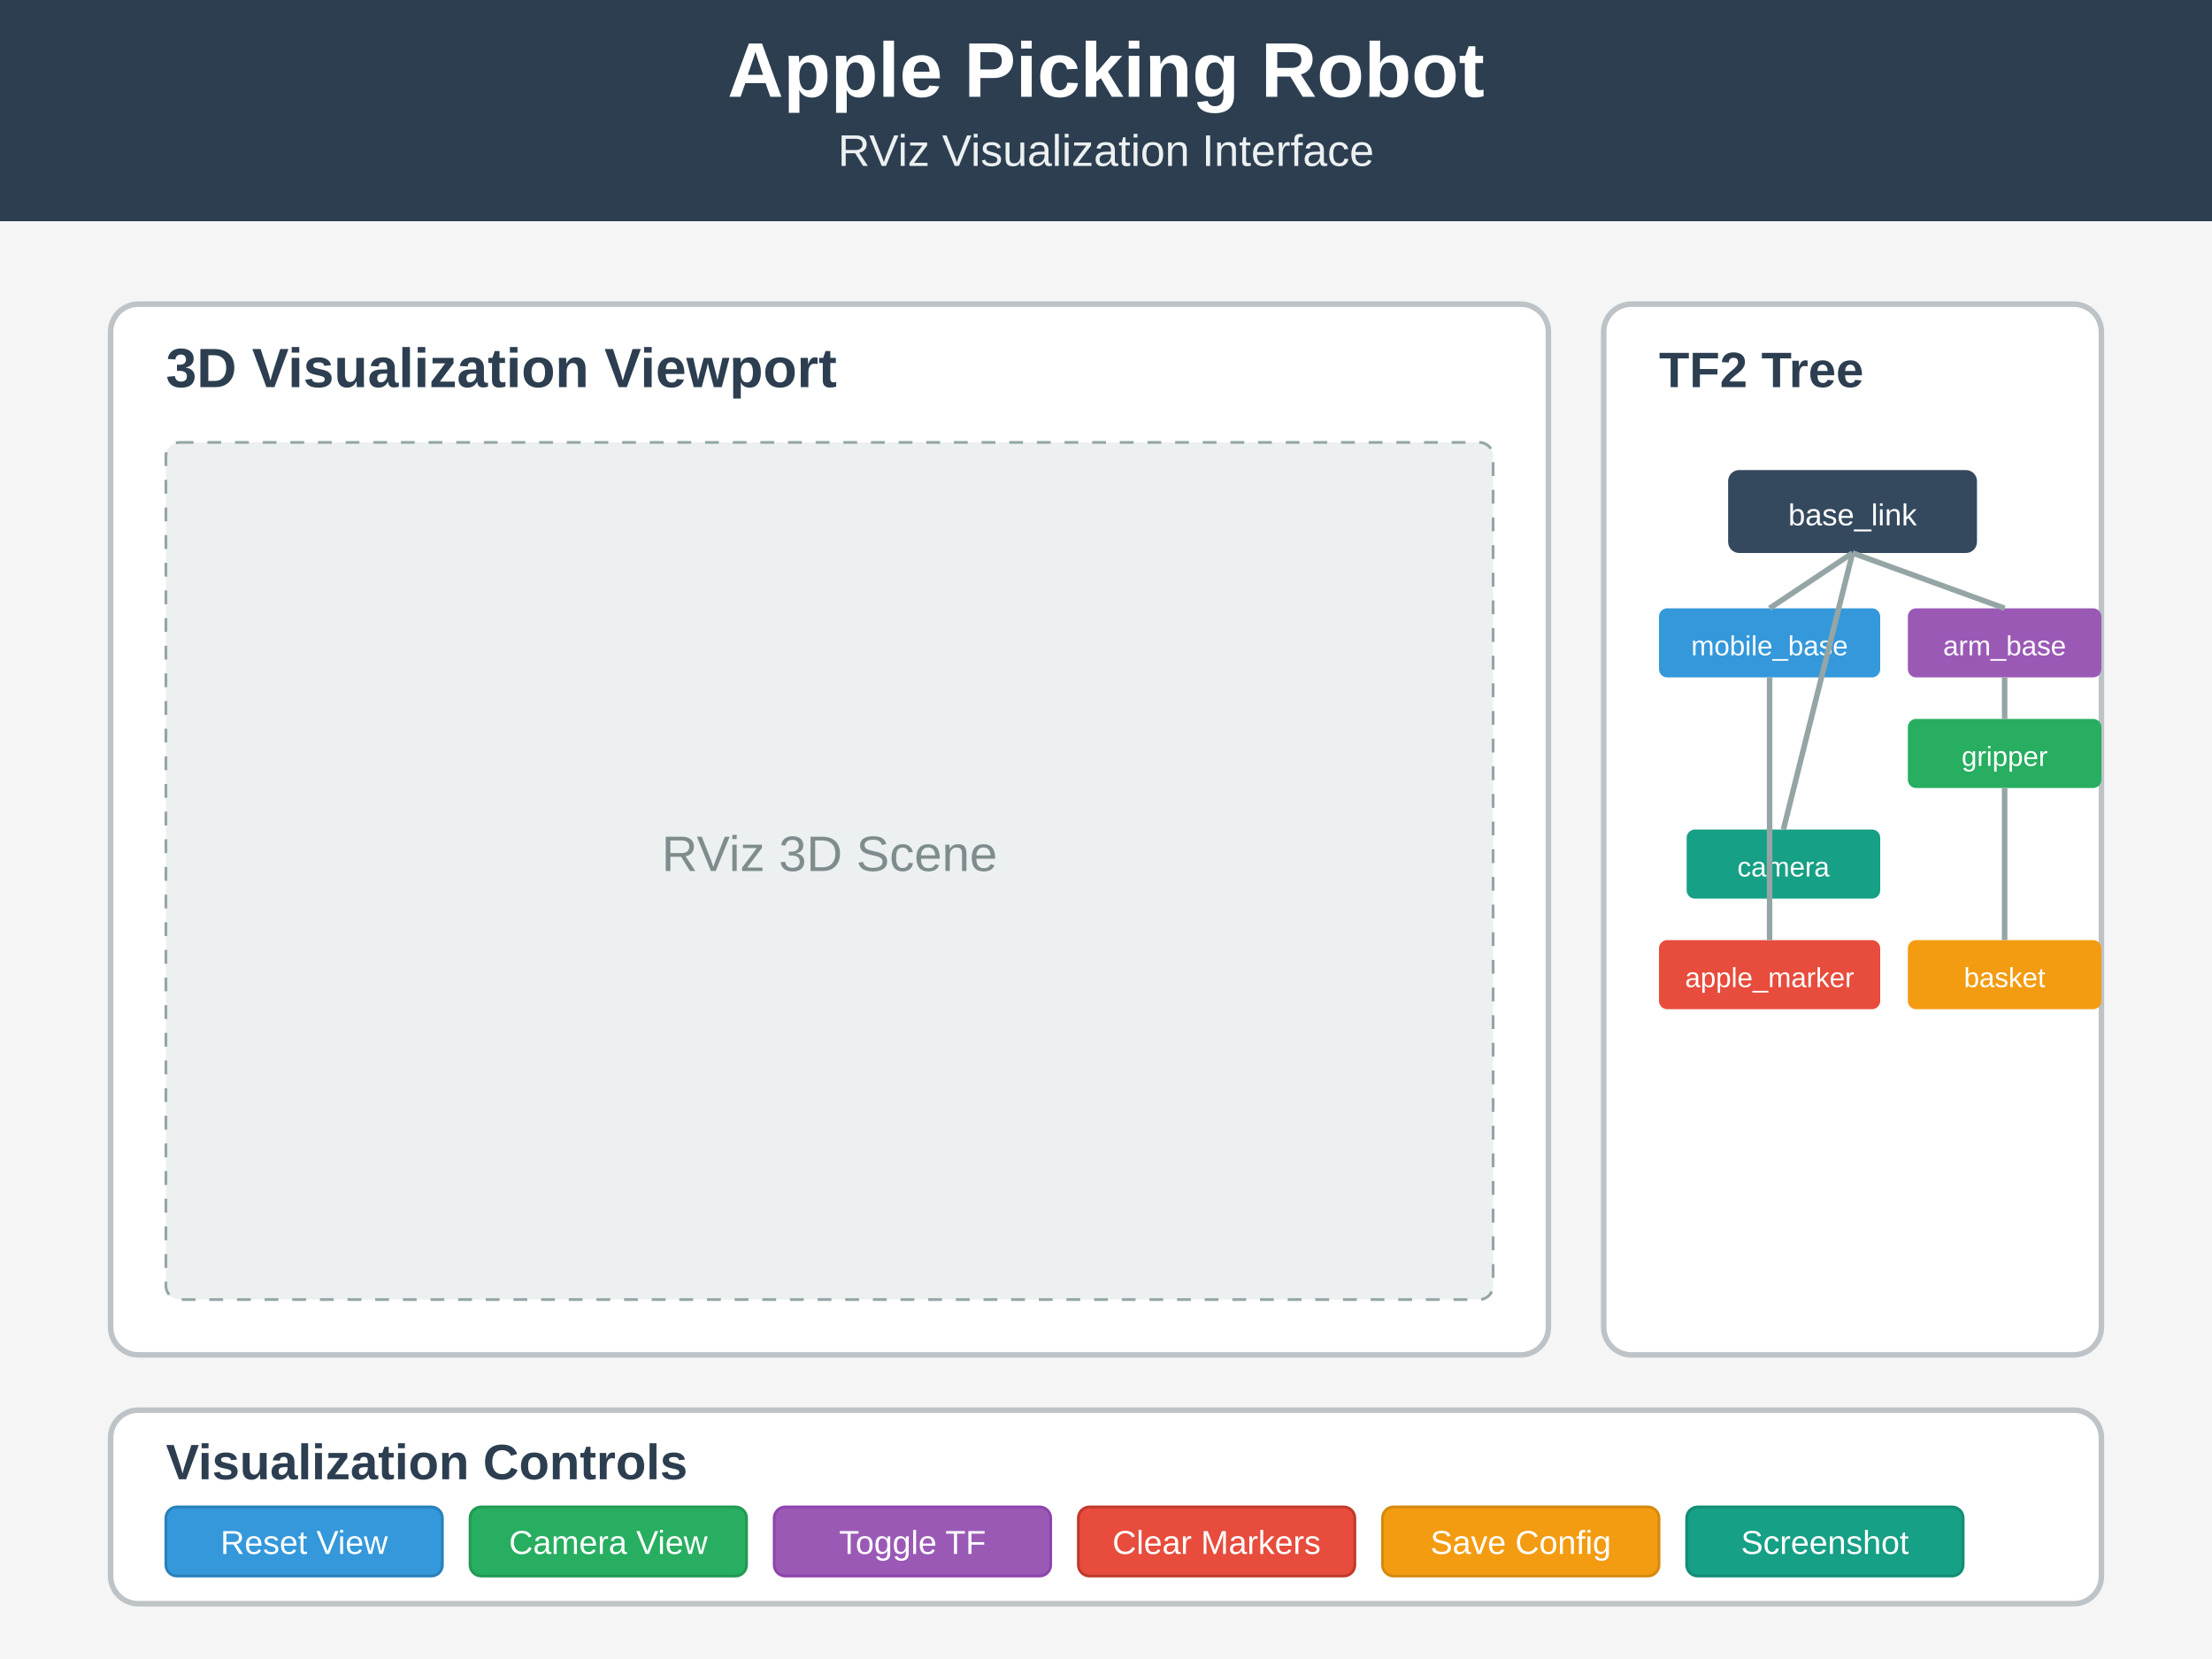
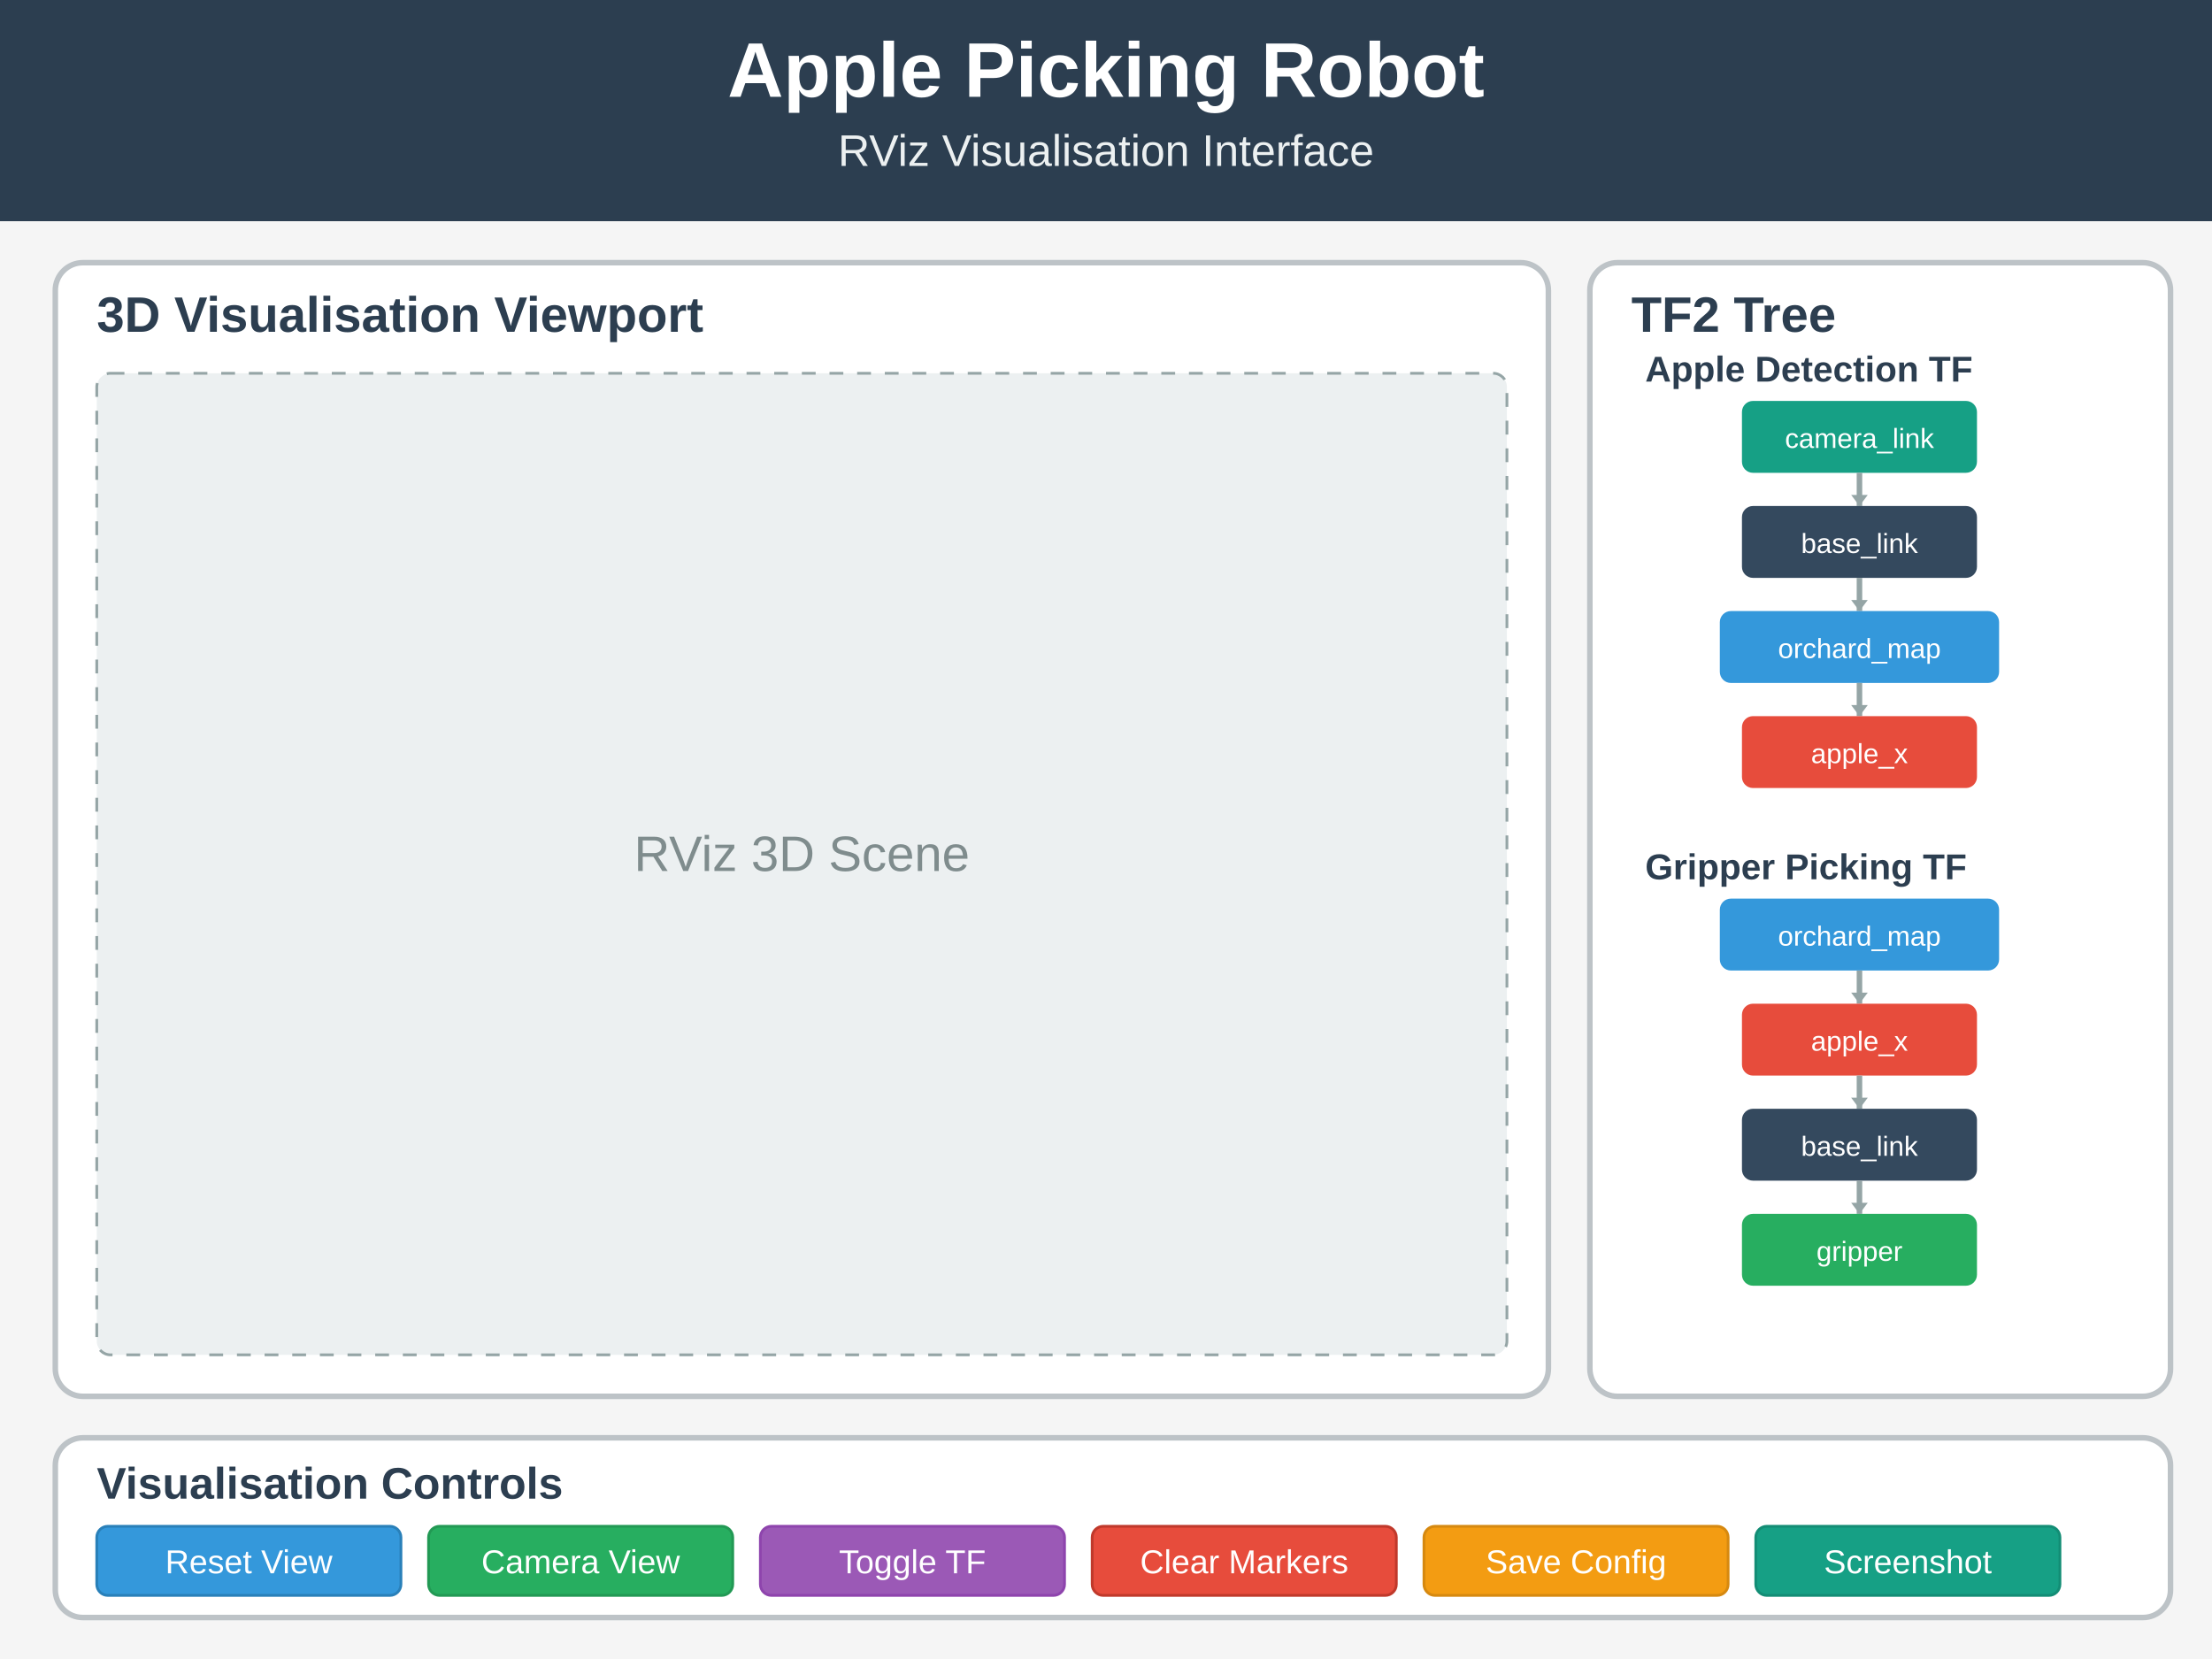
<svg xmlns="http://www.w3.org/2000/svg" viewBox="0 0 800 600">
  <rect width="800" height="600" fill="#f5f5f5" />
  <rect width="800" height="80" fill="#2c3e50" />
  <text x="400" y="35" font-family="Arial, sans-serif" font-size="28" font-weight="bold" fill="white" text-anchor="middle">Apple Picking Robot</text>
-   <text x="400" y="60" font-family="Arial, sans-serif" font-size="16" fill="#ecf0f1" text-anchor="middle">RViz Visualization Interface</text>
-   <rect x="40" y="110" width="520" height="380" rx="10" fill="white" stroke="#bdc3c7" stroke-width="2" />
-   <text x="60" y="140" font-family="Arial, sans-serif" font-size="20" font-weight="bold" fill="#2c3e50">3D Visualization Viewport</text>
-   <rect x="60" y="160" width="480" height="310" rx="5" fill="#ecf0f1" stroke="#95a5a6" stroke-width="1" stroke-dasharray="5,5" />
-   <text x="300" y="315" font-family="Arial, sans-serif" font-size="18" fill="#7f8c8d" text-anchor="middle">RViz 3D Scene</text>
-   <rect x="580" y="110" width="180" height="380" rx="10" fill="white" stroke="#bdc3c7" stroke-width="2" />
-   <text x="600" y="140" font-family="Arial, sans-serif" font-size="18" font-weight="bold" fill="#2c3e50">TF2 Tree</text>
+   <text x="400" y="60" font-family="Arial, sans-serif" font-size="16" fill="#ecf0f1" text-anchor="middle">RViz Visualisation Interface</text>
+   <rect x="20" y="95" width="540" height="410" rx="10" fill="white" stroke="#bdc3c7" stroke-width="2" />
+   <text x="35" y="120" font-family="Arial, sans-serif" font-size="18" font-weight="bold" fill="#2c3e50">3D Visualisation Viewport</text>
+   <rect x="35" y="135" width="510" height="355" rx="5" fill="#ecf0f1" stroke="#95a5a6" stroke-width="1" stroke-dasharray="5,5" />
+   <text x="290" y="315" font-family="Arial, sans-serif" font-size="18" fill="#7f8c8d" text-anchor="middle">RViz 3D Scene</text>
+   <rect x="575" y="95" width="210" height="410" rx="10" fill="white" stroke="#bdc3c7" stroke-width="2" />
+   <text x="590" y="120" font-family="Arial, sans-serif" font-size="18" font-weight="bold" fill="#2c3e50">TF2 Tree</text>
  <g>
-     <rect x="625" y="170" width="90" height="30" rx="4" fill="#34495e" />
-     <text x="670" y="190" font-family="Arial, sans-serif" font-size="11" fill="white" text-anchor="middle">base_link</text>
-     <rect x="600" y="220" width="80" height="25" rx="3" fill="#3498db" />
-     <text x="640" y="237" font-family="Arial, sans-serif" font-size="10" fill="white" text-anchor="middle">mobile_base</text>
-     <rect x="690" y="220" width="70" height="25" rx="3" fill="#9b59b6" />
-     <text x="725" y="237" font-family="Arial, sans-serif" font-size="10" fill="white" text-anchor="middle">arm_base</text>
-     <rect x="690" y="260" width="70" height="25" rx="3" fill="#27ae60" />
-     <text x="725" y="277" font-family="Arial, sans-serif" font-size="10" fill="white" text-anchor="middle">gripper</text>
-     <rect x="610" y="300" width="70" height="25" rx="3" fill="#16a085" />
-     <text x="645" y="317" font-family="Arial, sans-serif" font-size="10" fill="white" text-anchor="middle">camera</text>
-     <rect x="600" y="340" width="80" height="25" rx="3" fill="#e74c3c" />
-     <text x="640" y="357" font-family="Arial, sans-serif" font-size="10" fill="white" text-anchor="middle">apple_marker</text>
-     <rect x="690" y="340" width="70" height="25" rx="3" fill="#f39c12" />
-     <text x="725" y="357" font-family="Arial, sans-serif" font-size="10" fill="white" text-anchor="middle">basket</text>
-     <line x1="670" y1="200" x2="640" y2="220" stroke="#95a5a6" stroke-width="2" />
-     <line x1="670" y1="200" x2="725" y2="220" stroke="#95a5a6" stroke-width="2" />
-     <line x1="725" y1="245" x2="725" y2="260" stroke="#95a5a6" stroke-width="2" />
-     <line x1="670" y1="200" x2="645" y2="300" stroke="#95a5a6" stroke-width="2" />
-     <line x1="640" y1="245" x2="640" y2="340" stroke="#95a5a6" stroke-width="2" />
-     <line x1="725" y1="285" x2="725" y2="340" stroke="#95a5a6" stroke-width="2" />
+     <text x="595" y="138" font-family="Arial, sans-serif" font-size="13" font-weight="bold" fill="#2c3e50">Apple Detection TF</text>
+     <rect x="630" y="145" width="85" height="26" rx="4" fill="#16a085" />
+     <text x="672.5" y="162" font-family="Arial, sans-serif" font-size="10" fill="white" text-anchor="middle">camera_link</text>
+     <line x1="672.5" y1="171" x2="672.5" y2="183" stroke="#95a5a6" stroke-width="2" />
+     <polygon points="672.5,183 669.5,179 675.5,179" fill="#95a5a6" />
+     <rect x="630" y="183" width="85" height="26" rx="4" fill="#34495e" />
+     <text x="672.5" y="200" font-family="Arial, sans-serif" font-size="10" fill="white" text-anchor="middle">base_link</text>
+     <line x1="672.5" y1="209" x2="672.5" y2="221" stroke="#95a5a6" stroke-width="2" />
+     <polygon points="672.5,221 669.5,217 675.5,217" fill="#95a5a6" />
+     <rect x="622" y="221" width="101" height="26" rx="4" fill="#3498db" />
+     <text x="672.5" y="238" font-family="Arial, sans-serif" font-size="10" fill="white" text-anchor="middle">orchard_map</text>
+     <line x1="672.5" y1="247" x2="672.5" y2="259" stroke="#95a5a6" stroke-width="2" />
+     <polygon points="672.5,259 669.5,255 675.5,255" fill="#95a5a6" />
+     <rect x="630" y="259" width="85" height="26" rx="4" fill="#e74c3c" />
+     <text x="672.5" y="276" font-family="Arial, sans-serif" font-size="10" fill="white" text-anchor="middle">apple_x</text>
  </g>
-   <rect x="40" y="510" width="720" height="70" rx="10" fill="white" stroke="#bdc3c7" stroke-width="2" />
-   <text x="60" y="535" font-family="Arial, sans-serif" font-size="18" font-weight="bold" fill="#2c3e50">Visualization Controls</text>
  <g>
-     <rect x="60" y="545" width="100" height="25" rx="4" fill="#3498db" stroke="#2980b9" stroke-width="1" cursor="pointer" />
-     <text x="110" y="562" font-family="Arial, sans-serif" font-size="12" fill="white" text-anchor="middle">Reset View</text>
-     <rect x="170" y="545" width="100" height="25" rx="4" fill="#27ae60" stroke="#229954" stroke-width="1" cursor="pointer" />
-     <text x="220" y="562" font-family="Arial, sans-serif" font-size="12" fill="white" text-anchor="middle">Camera View</text>
-     <rect x="280" y="545" width="100" height="25" rx="4" fill="#9b59b6" stroke="#8e44ad" stroke-width="1" cursor="pointer" />
-     <text x="330" y="562" font-family="Arial, sans-serif" font-size="12" fill="white" text-anchor="middle">Toggle TF</text>
-     <rect x="390" y="545" width="100" height="25" rx="4" fill="#e74c3c" stroke="#c0392b" stroke-width="1" cursor="pointer" />
-     <text x="440" y="562" font-family="Arial, sans-serif" font-size="12" fill="white" text-anchor="middle">Clear Markers</text>
-     <rect x="500" y="545" width="100" height="25" rx="4" fill="#f39c12" stroke="#d68910" stroke-width="1" cursor="pointer" />
-     <text x="550" y="562" font-family="Arial, sans-serif" font-size="12" fill="white" text-anchor="middle">Save Config</text>
-     <rect x="610" y="545" width="100" height="25" rx="4" fill="#16a085" stroke="#138d75" stroke-width="1" cursor="pointer" />
-     <text x="660" y="562" font-family="Arial, sans-serif" font-size="12" fill="white" text-anchor="middle">Screenshot</text>
+     <text x="595" y="318" font-family="Arial, sans-serif" font-size="13" font-weight="bold" fill="#2c3e50">Gripper Picking TF</text>
+     <rect x="622" y="325" width="101" height="26" rx="4" fill="#3498db" />
+     <text x="672.5" y="342" font-family="Arial, sans-serif" font-size="10" fill="white" text-anchor="middle">orchard_map</text>
+     <line x1="672.5" y1="351" x2="672.5" y2="363" stroke="#95a5a6" stroke-width="2" />
+     <polygon points="672.5,363 669.5,359 675.5,359" fill="#95a5a6" />
+     <rect x="630" y="363" width="85" height="26" rx="4" fill="#e74c3c" />
+     <text x="672.5" y="380" font-family="Arial, sans-serif" font-size="10" fill="white" text-anchor="middle">apple_x</text>
+     <line x1="672.5" y1="389" x2="672.5" y2="401" stroke="#95a5a6" stroke-width="2" />
+     <polygon points="672.5,401 669.5,397 675.5,397" fill="#95a5a6" />
+     <rect x="630" y="401" width="85" height="26" rx="4" fill="#34495e" />
+     <text x="672.5" y="418" font-family="Arial, sans-serif" font-size="10" fill="white" text-anchor="middle">base_link</text>
+     <line x1="672.5" y1="427" x2="672.5" y2="439" stroke="#95a5a6" stroke-width="2" />
+     <polygon points="672.5,439 669.5,435 675.5,435" fill="#95a5a6" />
+     <rect x="630" y="439" width="85" height="26" rx="4" fill="#27ae60" />
+     <text x="672.5" y="456" font-family="Arial, sans-serif" font-size="10" fill="white" text-anchor="middle">gripper</text>
+   </g>
+   <rect x="20" y="520" width="765" height="65" rx="10" fill="white" stroke="#bdc3c7" stroke-width="2" />
+   <text x="35" y="542" font-family="Arial, sans-serif" font-size="16" font-weight="bold" fill="#2c3e50">Visualisation Controls</text>
+   <g>
+     <rect x="35" y="552" width="110" height="25" rx="4" fill="#3498db" stroke="#2980b9" stroke-width="1" cursor="pointer" />
+     <text x="90" y="569" font-family="Arial, sans-serif" font-size="12" fill="white" text-anchor="middle">Reset View</text>
+     <rect x="155" y="552" width="110" height="25" rx="4" fill="#27ae60" stroke="#229954" stroke-width="1" cursor="pointer" />
+     <text x="210" y="569" font-family="Arial, sans-serif" font-size="12" fill="white" text-anchor="middle">Camera View</text>
+     <rect x="275" y="552" width="110" height="25" rx="4" fill="#9b59b6" stroke="#8e44ad" stroke-width="1" cursor="pointer" />
+     <text x="330" y="569" font-family="Arial, sans-serif" font-size="12" fill="white" text-anchor="middle">Toggle TF</text>
+     <rect x="395" y="552" width="110" height="25" rx="4" fill="#e74c3c" stroke="#c0392b" stroke-width="1" cursor="pointer" />
+     <text x="450" y="569" font-family="Arial, sans-serif" font-size="12" fill="white" text-anchor="middle">Clear Markers</text>
+     <rect x="515" y="552" width="110" height="25" rx="4" fill="#f39c12" stroke="#d68910" stroke-width="1" cursor="pointer" />
+     <text x="570" y="569" font-family="Arial, sans-serif" font-size="12" fill="white" text-anchor="middle">Save Config</text>
+     <rect x="635" y="552" width="110" height="25" rx="4" fill="#16a085" stroke="#138d75" stroke-width="1" cursor="pointer" />
+     <text x="690" y="569" font-family="Arial, sans-serif" font-size="12" fill="white" text-anchor="middle">Screenshot</text>
  </g>
</svg>
